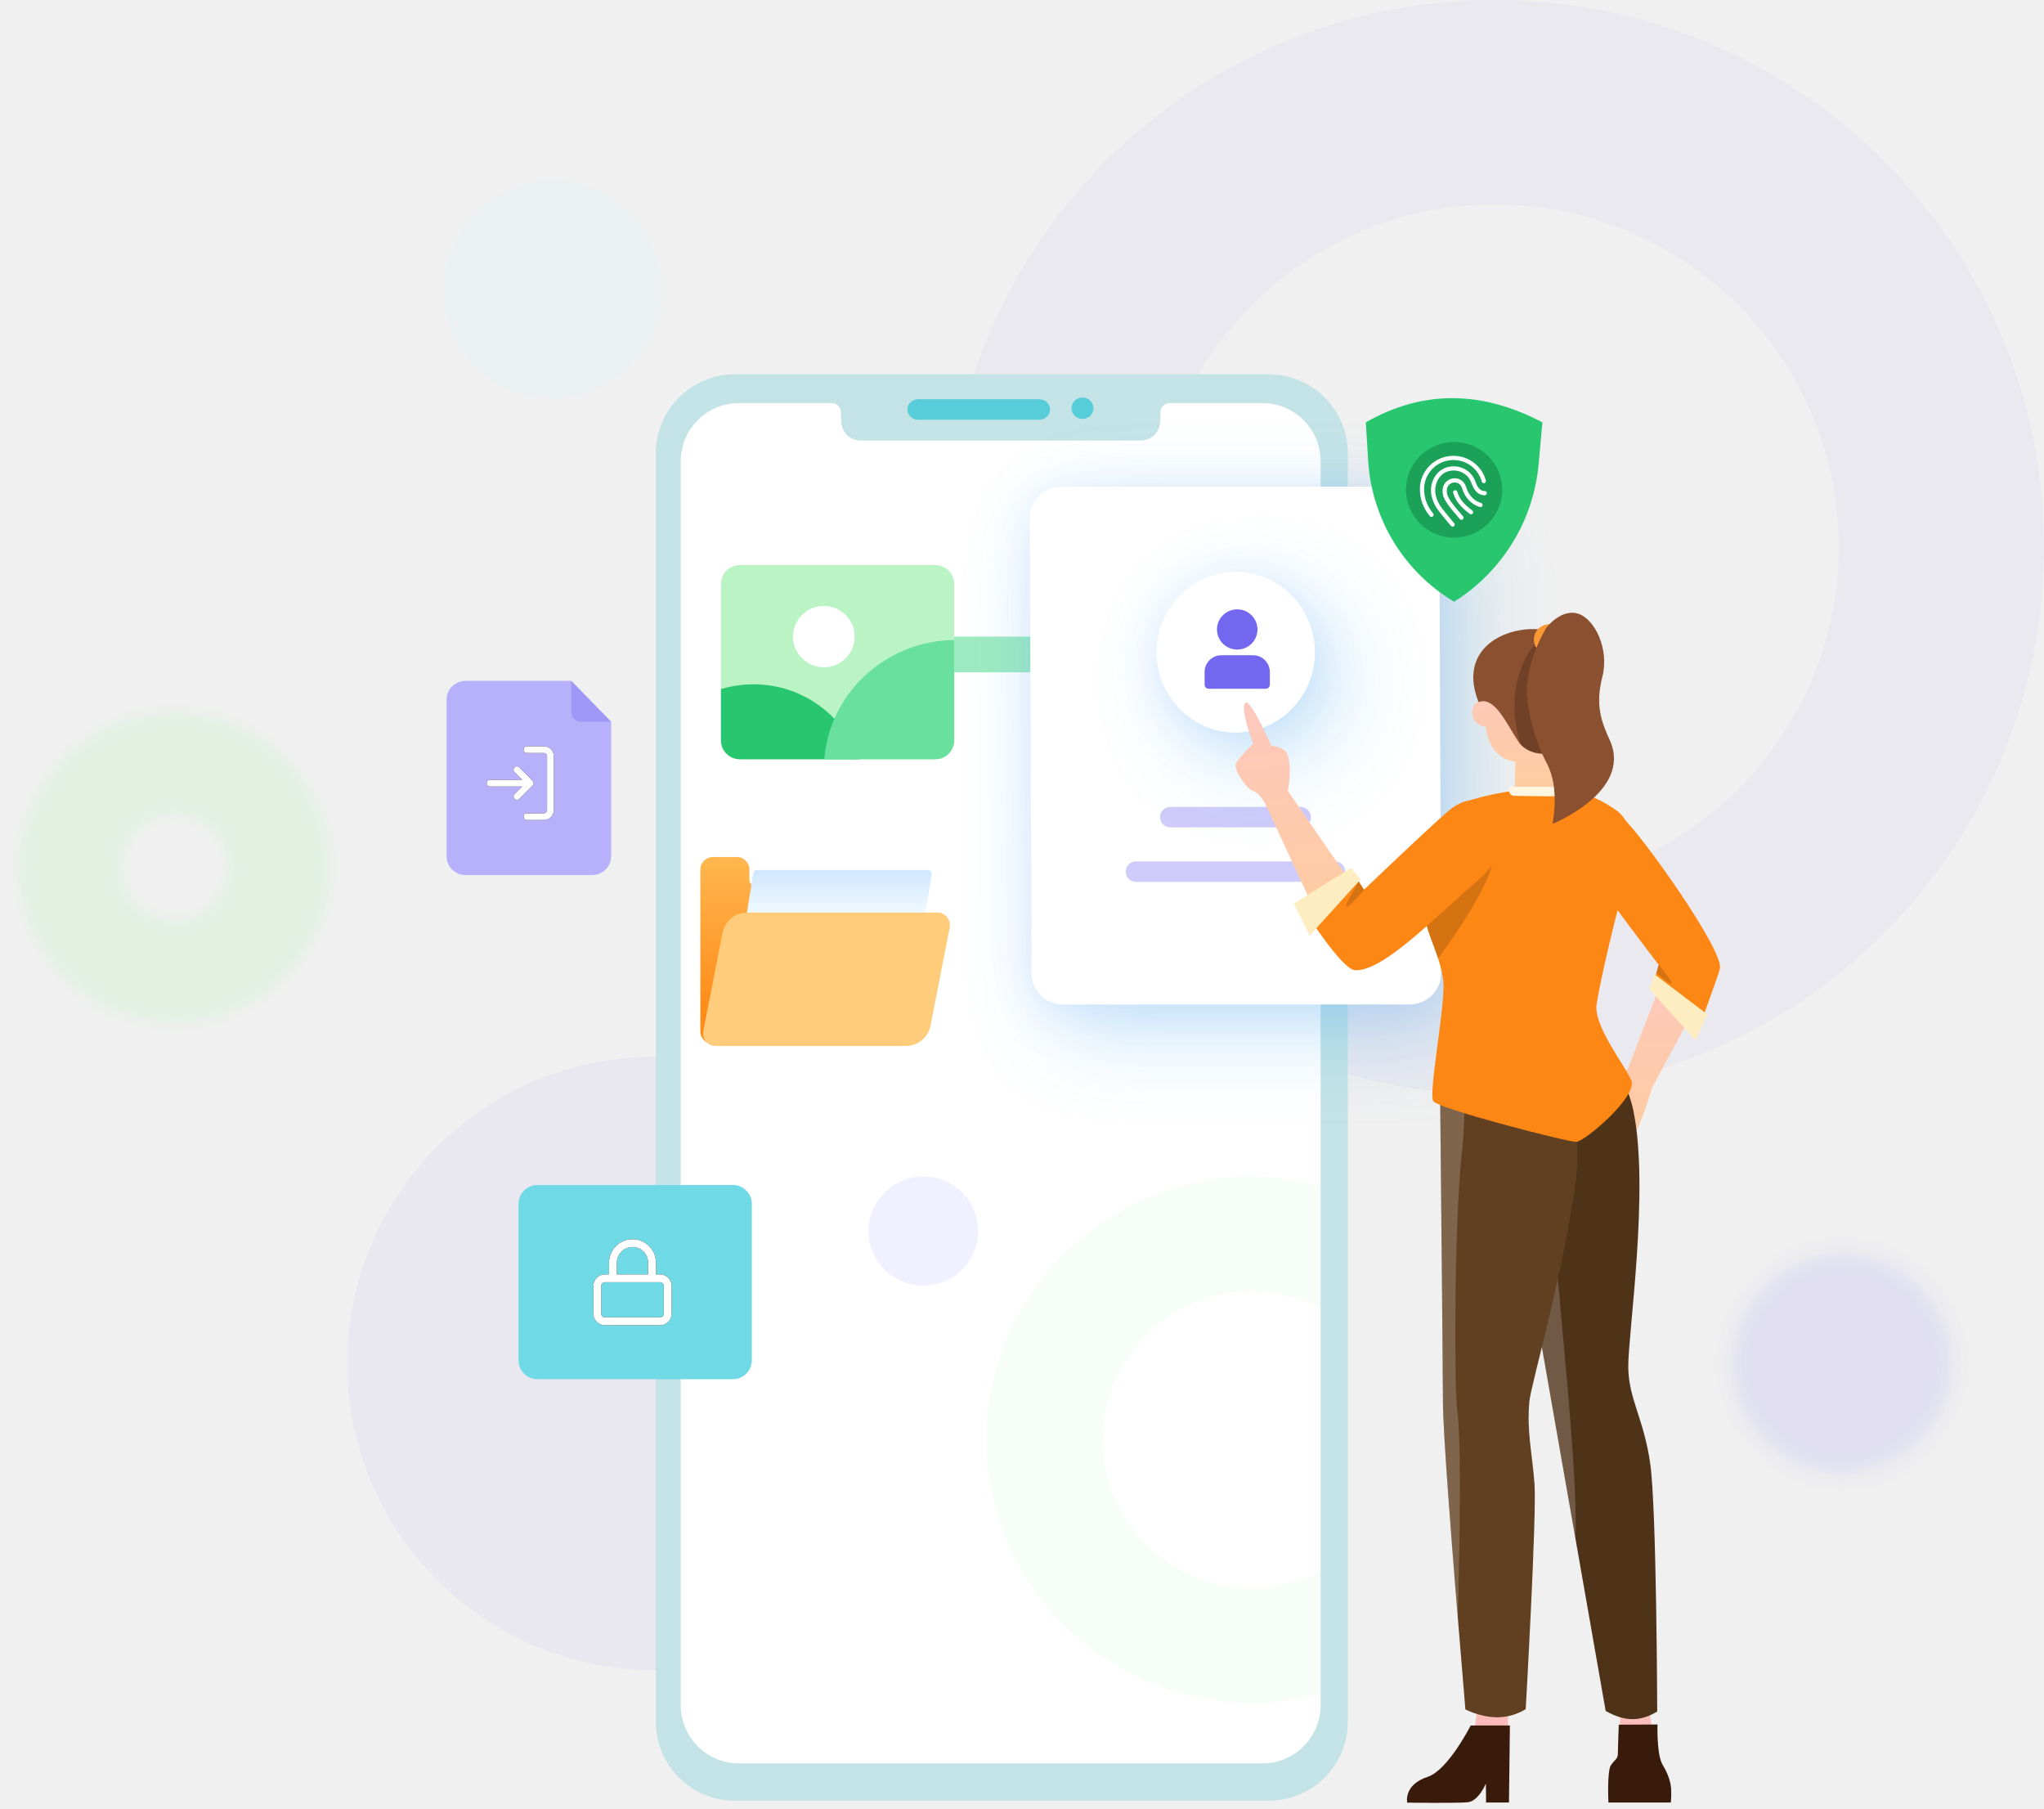
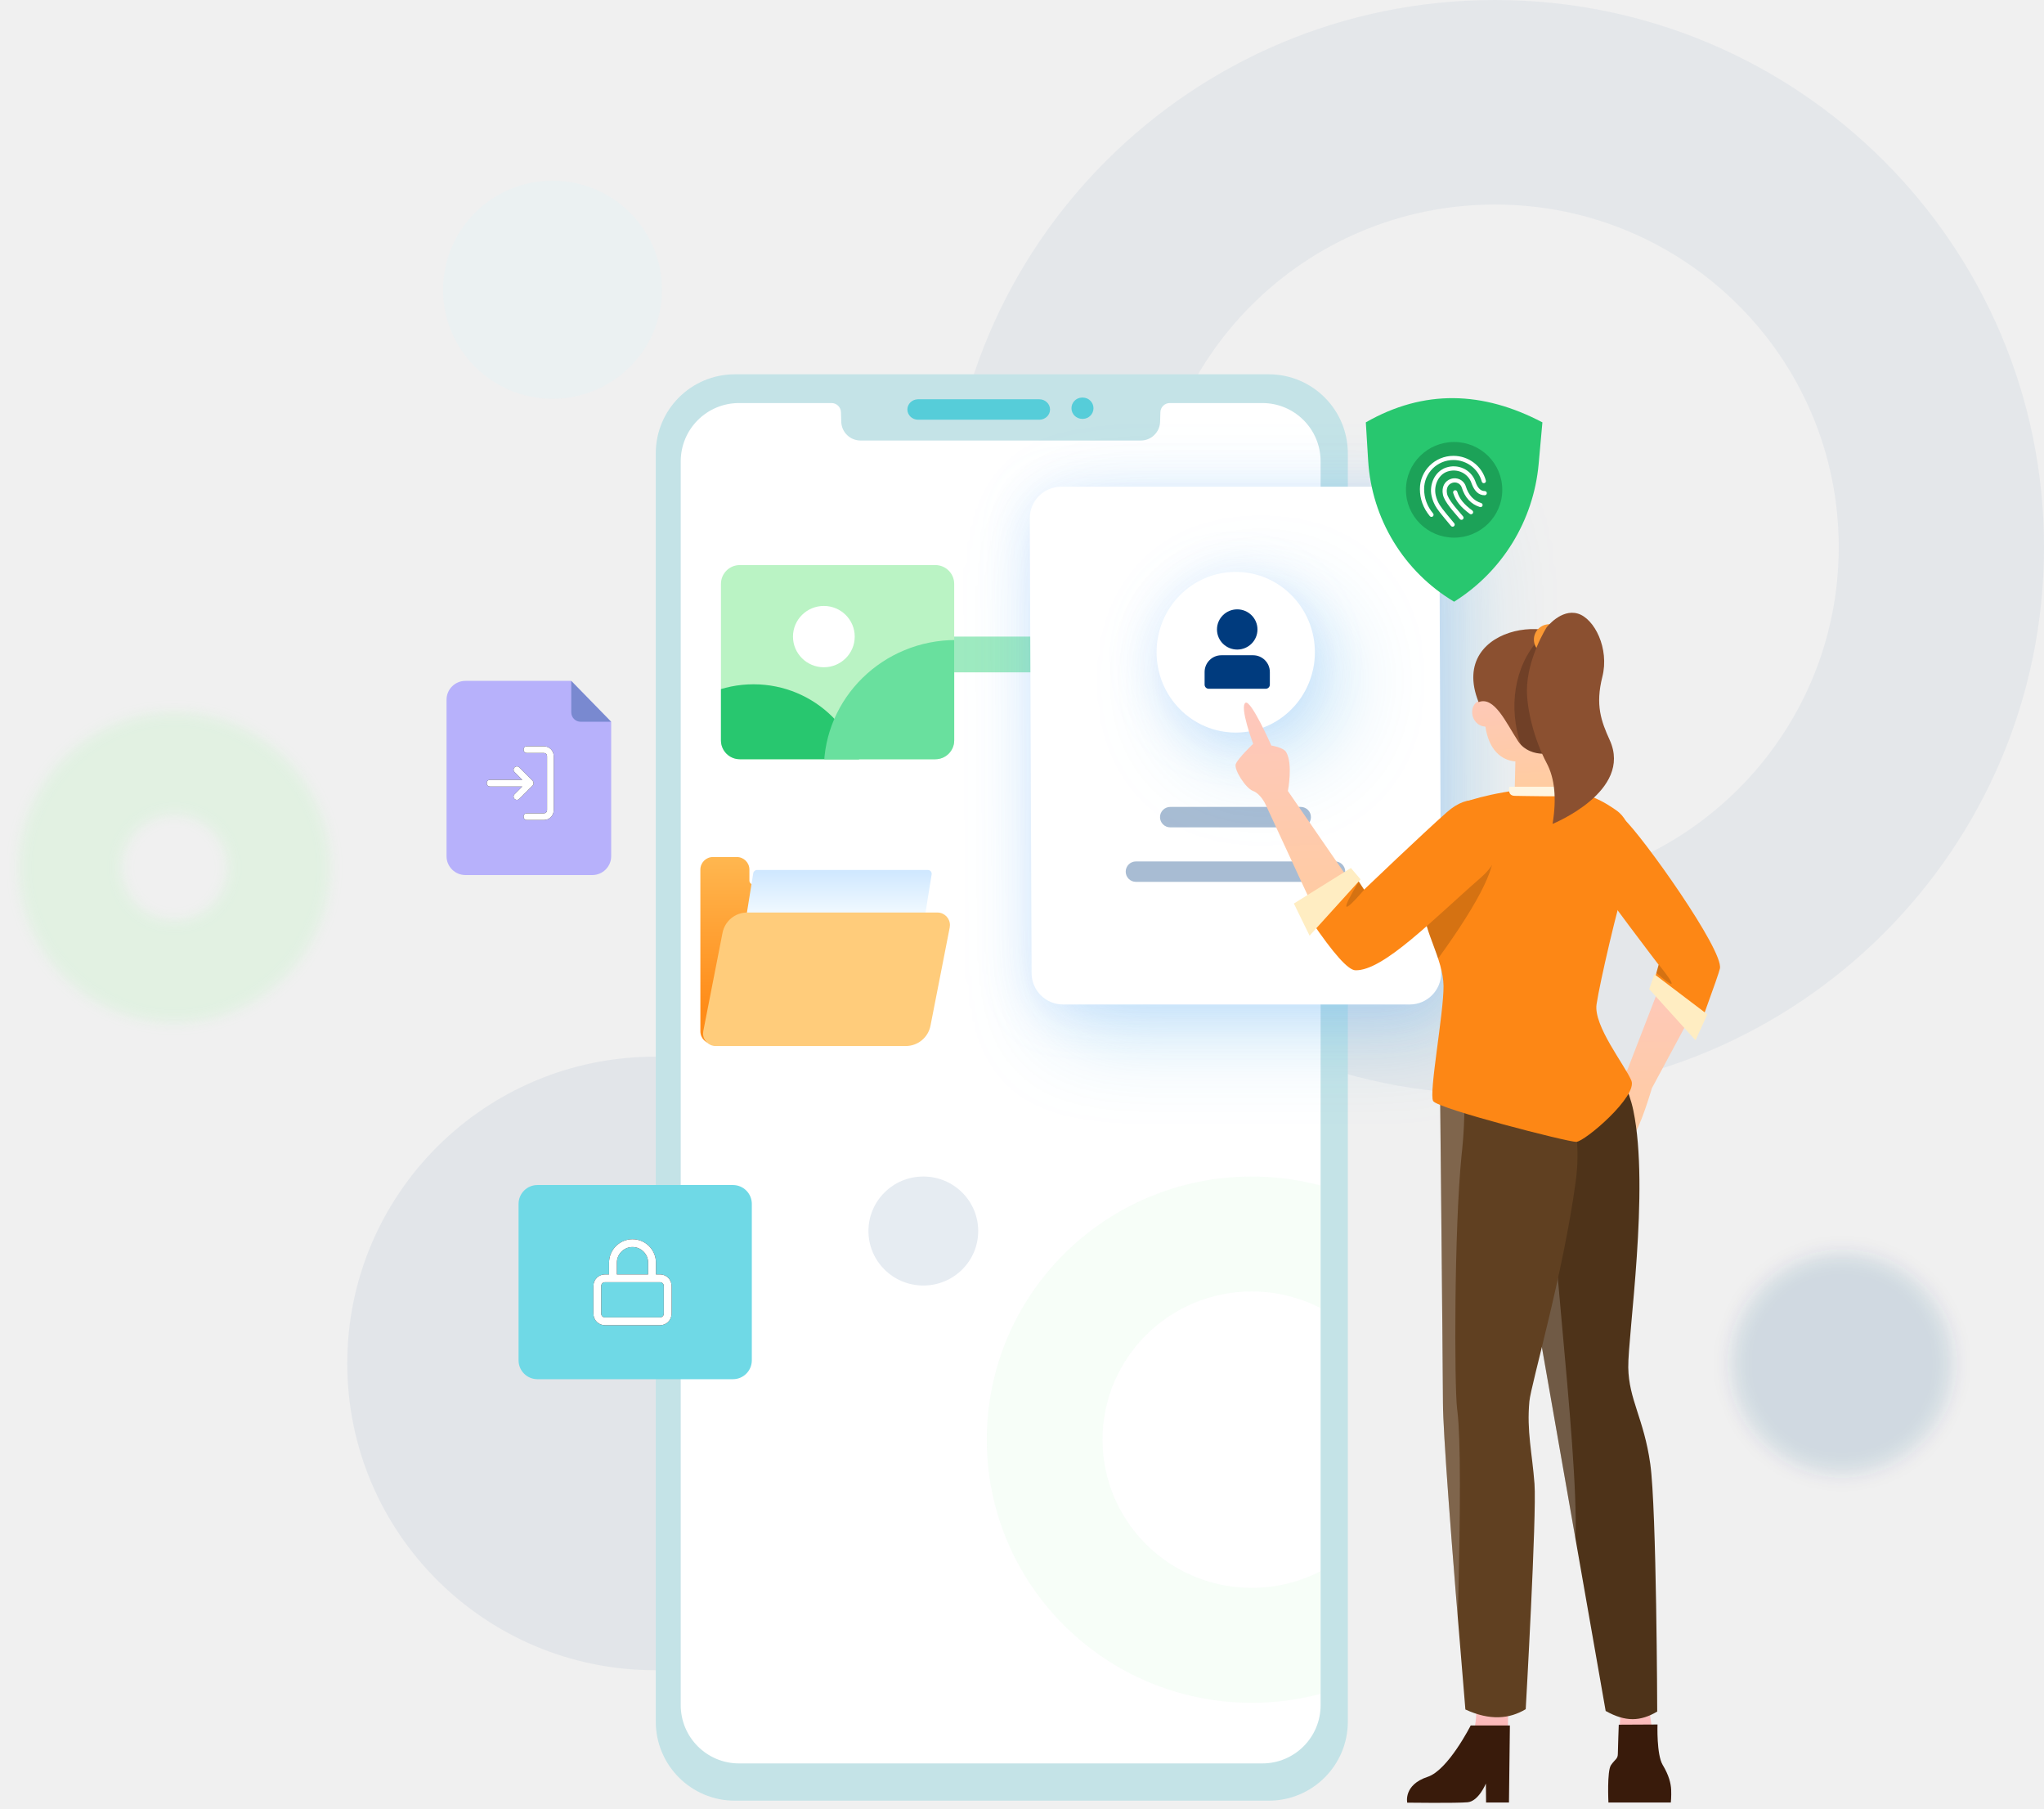
<svg xmlns="http://www.w3.org/2000/svg" xmlns:xlink="http://www.w3.org/1999/xlink" width="650px" height="575px" viewBox="0 0 650 575" version="1.1">
  <defs>
    <filter x="-6.1%" y="-6.1%" width="112.1%" height="112.2%" filterUnits="objectBoundingBox" id="filter-1">
      <feGaussianBlur stdDeviation="2" in="SourceGraphic" />
    </filter>
    <filter x="-12.9%" y="-13.0%" width="125.9%" height="126.0%" filterUnits="objectBoundingBox" id="filter-2">
      <feGaussianBlur stdDeviation="3" in="SourceGraphic" />
    </filter>
    <path d="M18.522,0 L47.957,0 C49.58,-4.62229605e-15 50.908,1.291 50.956,2.913 L51.044,5.956 C51.141,9.274 53.858,11.913 57.176,11.913 L146.307,11.913 C149.625,11.913 152.342,9.274 152.439,5.956 L152.528,2.913 C152.575,1.291 153.903,7.42204646e-16 155.526,0 L184.961,0 C195.191,-1.87911363e-15 203.483,8.293 203.483,18.522 L203.483,413.967 C203.483,424.196 195.191,432.489 184.961,432.489 L18.522,432.489 C8.293,432.489 -5.85268494e-15,424.196 0,413.967 L0,18.522 C2.29997126e-15,8.293 8.293,-1.67360005e-15 18.522,0 Z" id="path-3" />
    <linearGradient x1="50%" y1="81.177%" x2="50%" y2="-34.513%" id="linearGradient-5">
      <stop stop-color="#FF8C19" offset="0%" />
      <stop stop-color="#FFC967" offset="100%" />
    </linearGradient>
    <linearGradient x1="62.11%" y1="31.381%" x2="62.11%" y2="-27.478%" id="linearGradient-6">
      <stop stop-color="#F8FDFF" offset="0%" />
      <stop stop-color="#AAD4FF" offset="100%" />
    </linearGradient>
    <path d="M23.444,4.262 L23.444,21.308 C23.444,23.12 22.058,24.505 20.247,24.505 L14.919,24.505 C14.279,24.505 13.853,24.079 13.853,23.439 C13.853,22.8 14.279,22.374 14.919,22.374 L20.247,22.374 C20.886,22.374 21.312,21.948 21.312,21.308 L21.312,4.262 C21.312,3.622 20.886,3.196 20.247,3.196 L14.919,3.196 C14.279,3.196 13.853,2.77 13.853,2.131 C13.853,1.492 14.279,1.065 14.919,1.065 L20.247,1.065 C22.058,1.065 23.444,2.45 23.444,4.262 Z M16.943,13.211 C17.05,12.998 17.05,12.679 16.943,12.359 C16.837,12.252 16.837,12.146 16.73,12.039 L12.468,7.778 C12.041,7.351 11.402,7.351 10.976,7.778 C10.55,8.204 10.55,8.843 10.976,9.269 L13.427,11.72 L3.197,11.72 C2.557,11.72 2.131,12.146 2.131,12.785 C2.131,13.424 2.557,13.85 3.197,13.85 L13.427,13.85 L10.976,16.301 C10.55,16.727 10.55,17.366 10.976,17.793 C11.189,18.006 11.509,18.112 11.722,18.112 C11.935,18.112 12.255,18.006 12.468,17.793 L16.73,13.531 C16.837,13.424 16.943,13.318 16.943,13.211 Z" id="path-7" />
    <path d="M23.621,12.43 L22.378,12.43 L22.378,8.701 C22.378,4.599 19.021,1.243 14.919,1.243 C10.816,1.243 7.459,4.599 7.459,8.701 L7.459,12.43 L6.216,12.43 C4.103,12.43 2.486,14.046 2.486,16.159 L2.486,24.86 C2.486,26.973 4.103,28.589 6.216,28.589 L23.621,28.589 C25.735,28.589 27.351,26.973 27.351,24.86 L27.351,16.159 C27.351,14.046 25.735,12.43 23.621,12.43 Z M9.946,8.701 C9.946,5.966 12.184,3.729 14.919,3.729 C17.654,3.729 19.892,5.966 19.892,8.701 L19.892,12.43 L9.946,12.43 L9.946,8.701 Z M24.864,24.86 C24.864,25.606 24.367,26.103 23.621,26.103 L6.216,26.103 C5.47,26.103 4.973,25.606 4.973,24.86 L4.973,16.159 C4.973,15.413 5.47,14.916 6.216,14.916 L23.621,14.916 C24.367,14.916 24.864,15.413 24.864,16.159 L24.864,24.86 Z" id="path-9" />
    <path d="M6,0 L68.175,0 C71.489,8.22077476e-15 74.175,2.686 74.175,6 L74.175,55.729 C74.175,59.043 71.489,61.729 68.175,61.729 L6,61.729 C2.686,61.729 4.82055882e-15,59.043 0,55.729 L0,6 C-4.05812251e-16,2.686 2.686,6.08718376e-16 6,0 Z" id="path-11" />
    <path d="M10.04,1.23119728e-13 L120.283,1.23119728e-13 C125.79,1.22108049e-13 130.261,4.453 130.282,9.96 L130.857,154.572 C130.879,160.095 126.42,164.59 120.897,164.612 C120.884,164.612 120.871,164.612 120.858,164.612 L10.615,164.612 C5.107,164.612 0.637,160.159 0.615,154.652 L0.04,10.04 C0.018,4.517 4.477,0.022 10,7.90395561e-05 C10.013,2.63465709e-05 10.027,1.21345806e-13 10.04,1.23119728e-13 Z" id="path-13" />
    <filter x="-29.4%" y="-22.8%" width="171.0%" height="156.5%" filterUnits="objectBoundingBox" id="filter-14">
      <feOffset dx="8" dy="9" in="SourceAlpha" result="shadowOffsetOuter1" />
      <feGaussianBlur stdDeviation="14" in="shadowOffsetOuter1" result="shadowBlurOuter1" />
      <feColorMatrix values="0 0 0 0 0.076   0 0 0 0 0.583   0 0 0 0 0.879  0 0 0 0.229 0" type="matrix" in="shadowBlurOuter1" result="shadowMatrixOuter1" />
      <feOffset dx="0" dy="2" in="SourceAlpha" result="shadowOffsetOuter2" />
      <feGaussianBlur stdDeviation="7.5" in="shadowOffsetOuter2" result="shadowBlurOuter2" />
      <feColorMatrix values="0 0 0 0 0.504   0 0 0 0 0.7   0 0 0 0 1  0 0 0 0.234 0" type="matrix" in="shadowBlurOuter2" result="shadowMatrixOuter2" />
      <feMerge>
        <feMergeNode in="shadowMatrixOuter1" />
        <feMergeNode in="shadowMatrixOuter2" />
      </feMerge>
    </filter>
    <ellipse id="path-15" cx="25.17" cy="25.545" rx="25.17" ry="25.545" />
    <filter x="-76.5%" y="-73.4%" width="284.7%" height="282.0%" filterUnits="objectBoundingBox" id="filter-16">
      <feOffset dx="8" dy="9" in="SourceAlpha" result="shadowOffsetOuter1" />
      <feGaussianBlur stdDeviation="14" in="shadowOffsetOuter1" result="shadowBlurOuter1" />
      <feColorMatrix values="0 0 0 0 0.076   0 0 0 0 0.583   0 0 0 0 0.879  0 0 0 0.229 0" type="matrix" in="shadowBlurOuter1" result="shadowMatrixOuter1" />
      <feOffset dx="0" dy="2" in="SourceAlpha" result="shadowOffsetOuter2" />
      <feGaussianBlur stdDeviation="7.5" in="shadowOffsetOuter2" result="shadowBlurOuter2" />
      <feColorMatrix values="0 0 0 0 0.504   0 0 0 0 0.7   0 0 0 0 1  0 0 0 0.234 0" type="matrix" in="shadowBlurOuter2" result="shadowMatrixOuter2" />
      <feMerge>
        <feMergeNode in="shadowMatrixOuter1" />
        <feMergeNode in="shadowMatrixOuter2" />
      </feMerge>
    </filter>
    <linearGradient x1="47.254%" y1="-28.186%" x2="50%" y2="91.05%" id="linearGradient-17">
      <stop stop-color="#FDC6C6" offset="0%" />
      <stop stop-color="#FFCCA1" offset="100%" />
    </linearGradient>
    <linearGradient x1="45.754%" y1="-28.186%" x2="50%" y2="91.05%" id="linearGradient-18">
      <stop stop-color="#FDC6C6" offset="0%" />
      <stop stop-color="#FAB2B2" offset="100%" />
    </linearGradient>
    <linearGradient x1="44.57%" y1="-28.186%" x2="50%" y2="91.05%" id="linearGradient-19">
      <stop stop-color="#FDC6C6" offset="0%" />
      <stop stop-color="#FAB2B2" offset="100%" />
    </linearGradient>
    <linearGradient x1="44.089%" y1="-28.186%" x2="50%" y2="91.05%" id="linearGradient-20">
      <stop stop-color="#FDC6C6" offset="0%" />
      <stop stop-color="#FFCCA1" offset="100%" />
    </linearGradient>
    <linearGradient x1="47.844%" y1="-28.186%" x2="50%" y2="91.05%" id="linearGradient-21">
      <stop stop-color="#FDC6C6" offset="0%" />
      <stop stop-color="#FFCCA1" offset="100%" />
    </linearGradient>
  </defs>
  <g id="📝-Pages-New" stroke="none" stroke-width="1" fill="none" fill-rule="evenodd">
    <g id="Forgot-Password" transform="translate(-150, -252)">
      <g id="Illustration" transform="translate(156, 252)">
        <g id="Shape">
-           <path d="M469.402,0 C565.83,0 644,77.871 644,173.93 C644,269.988 565.83,347.859 469.402,347.859 C372.974,347.859 294.804,269.988 294.804,173.93 C294.804,77.871 372.974,0 469.402,0 Z M469.402,65.02 C409.022,65.02 360.074,113.781 360.074,173.93 C360.074,234.078 409.022,282.839 469.402,282.839 C529.782,282.839 578.73,234.078 578.73,173.93 C578.73,113.781 529.782,65.02 469.402,65.02 Z" id="Oval" fill="#7367F0" fill-rule="nonzero" opacity="0.053" />
+           <path d="M469.402,0 C565.83,0 644,77.871 644,173.93 C644,269.988 565.83,347.859 469.402,347.859 C372.974,347.859 294.804,269.988 294.804,173.93 C294.804,77.871 372.974,0 469.402,0 Z M469.402,65.02 C409.022,65.02 360.074,113.781 360.074,173.93 C360.074,234.078 409.022,282.839 469.402,282.839 C529.782,282.839 578.73,234.078 578.73,173.93 C578.73,113.781 529.782,65.02 469.402,65.02 Z" id="Oval" fill="#003B7E" fill-rule="nonzero" opacity="0.053" />
          <path d="M49.497,226.488 C76.833,226.488 98.993,248.563 98.993,275.795 C98.993,303.026 76.833,325.102 49.497,325.102 C22.16,325.102 0,303.026 0,275.795 C0,248.563 22.16,226.488 49.497,226.488 Z M49.497,258.998 C40.184,258.998 32.635,266.518 32.635,275.795 C32.635,285.072 40.184,292.592 49.497,292.592 C58.809,292.592 66.358,285.072 66.358,275.795 C66.358,266.518 58.809,258.998 49.497,258.998 Z" id="Oval" fill="#8BF78F" fill-rule="nonzero" opacity="0.141" filter="url(#filter-1)" />
-           <ellipse id="Oval" fill-opacity="0.061" fill="#7367F0" cx="202.338" cy="433.469" rx="97.905" ry="97.531" />
+           <ellipse id="Oval" fill-opacity="0.061" fill="#003B7E" cx="202.338" cy="433.469" rx="97.905" ry="97.531" />
          <ellipse id="Oval" fill="#CEF5FF" opacity="0.141" cx="169.703" cy="92.112" rx="34.811" ry="34.678" />
-           <ellipse id="Oval" fill-opacity="0.136" fill="#7367F0" filter="url(#filter-2)" cx="579.818" cy="433.469" rx="34.811" ry="34.678" />
+           <ellipse id="Oval" fill-opacity="0.136" fill="#003B7E" filter="url(#filter-2)" cx="579.818" cy="433.469" rx="34.811" ry="34.678" />
        </g>
        <g id="File-Organizer" transform="translate(136, 119)">
          <g id="Phone3" transform="translate(66.53949, 0)">
            <path d="M25.137,0 L194.942,0 C208.825,-2.55022564e-15 220.079,11.254 220.079,25.137 L220.079,428.336 C220.079,442.218 208.825,453.473 194.942,453.473 L25.137,453.473 C11.254,453.473 -4.35134254e-14,442.218 -3.10027211e-14,428.336 L-3.10027211e-14,25.137 C-3.62555852e-14,11.254 11.254,2.55022564e-15 25.137,0 Z" id="Rectangle" fill="#C4E3E7" />
            <g id="Group-48" transform="translate(7.937288, 9.138123)">
              <mask id="mask-4" fill="white">
                <use xlink:href="#path-3" />
              </mask>
              <use id="Rectangle" fill="#FFFFFF" xlink:href="#path-3" />
-               <ellipse id="Oval" fill="#7367F0" opacity="0.099" mask="url(#mask-4)" cx="77.146" cy="263.229" rx="17.453" ry="17.328" />
+               <ellipse id="Oval" fill="#003B7E" opacity="0.099" mask="url(#mask-4)" cx="77.146" cy="263.229" rx="17.453" ry="17.328" />
              <path d="M181.591,245.902 C228.13,245.902 265.856,283.358 265.856,329.562 C265.856,375.765 228.13,413.221 181.591,413.221 C135.053,413.221 97.326,375.765 97.326,329.562 C97.326,283.358 135.053,245.902 181.591,245.902 Z M181.591,282.452 C155.385,282.452 134.141,303.544 134.141,329.562 C134.141,355.579 155.385,376.671 181.591,376.671 C207.797,376.671 229.041,355.579 229.041,329.562 C229.041,303.544 207.797,282.452 181.591,282.452 Z" id="Oval" fill="#C8F5D0" opacity="0.141" mask="url(#mask-4)" />
              <path d="M30.473,74.251 L174.542,74.251 C177.682,74.251 180.228,76.796 180.228,79.936 C180.228,83.076 177.682,85.622 174.542,85.622 L30.473,85.622 C27.333,85.622 24.787,83.076 24.787,79.936 C24.787,76.796 27.333,74.251 30.473,74.251 Z" id="Rectangle" fill-opacity="0.642" fill="#68DE9E" mask="url(#mask-4)" />
            </g>
            <path d="M121.969,7.939 C123.851,7.939 125.378,9.393 125.378,11.188 C125.378,12.942 123.919,14.372 122.094,14.435 L121.969,14.437 L83.424,14.437 C81.541,14.437 80.015,12.982 80.015,11.188 C80.015,9.433 81.474,8.004 83.299,7.941 L83.424,7.939 L121.969,7.939 Z" id="Path" fill="#56CDD9" fill-rule="nonzero" />
            <path d="M135.783,7.397 C137.665,7.397 139.192,8.913 139.192,10.782 C139.192,12.609 137.732,14.098 135.908,14.164 L135.783,14.166 L135.604,14.166 C133.721,14.166 132.195,12.651 132.195,10.782 C132.195,8.954 133.654,7.465 135.479,7.4 L135.604,7.397 L135.783,7.397 Z" id="Path" fill="#56CDD9" fill-rule="nonzero" />
          </g>
          <g id="Group-37" transform="translate(80.72003, 152.6991)">
            <path d="M4,0.764 L11.594,0.764 C13.803,0.764 15.594,2.555 15.594,4.764 L15.594,8.266 C15.594,8.94 16.14,9.486 16.813,9.486 L66.823,9.486 C69.032,9.486 70.823,11.277 70.823,13.486 L70.823,56.184 C70.823,58.393 69.032,60.184 66.823,60.184 L4,60.184 C1.791,60.184 2.705415e-16,58.393 0,56.184 L0,4.764 C-2.705415e-16,2.555 1.791,0.764 4,0.764 Z" id="Rectangle" fill="url(#linearGradient-5)" />
            <path d="M18.019,4.891 L72.341,4.891 C73.015,4.891 73.561,5.436 73.561,6.11 C73.561,6.175 73.555,6.239 73.545,6.303 L65.385,57.095 C65.29,57.686 64.78,58.121 64.181,58.121 L9.859,58.121 C9.186,58.121 8.64,57.575 8.64,56.902 C8.64,56.837 8.645,56.772 8.655,56.708 L16.816,5.916 C16.911,5.325 17.421,4.891 18.019,4.891 Z" id="Rectangle" fill="url(#linearGradient-6)" />
            <path d="M79.292,23.178 L73.179,54.392 C72.444,58.146 69.154,60.854 65.328,60.854 L4.859,60.854 C2.65,60.854 0.859,59.064 0.859,56.854 C0.859,56.596 0.884,56.339 0.934,56.086 L7.047,24.871 C7.782,21.117 11.072,18.409 14.898,18.409 L75.367,18.409 C77.576,18.409 79.367,20.2 79.367,22.409 C79.367,22.667 79.342,22.924 79.292,23.178 Z" id="Rectangle" fill="#FFCC7B" />
          </g>
          <g id="Group-28" transform="translate(0, 97.46753)">
            <path d="M6,0 L39.667,0 L39.667,0 L52.359,12.996 L52.359,55.729 C52.359,59.043 49.673,61.729 46.359,61.729 L6,61.729 C2.686,61.729 1.29399067e-15,59.043 0,55.729 L0,6 C-1.29399067e-15,2.686 2.686,6.08718376e-16 6,0 Z" id="Rectangle" fill="#B7B1FB" />
            <g id="Icon" transform="translate(10.65617, 19.72873)">
              <mask id="mask-8" fill="white">
                <use xlink:href="#path-7" />
              </mask>
              <use id="Mask" fill="#000000" fill-rule="nonzero" xlink:href="#path-7" />
              <g id="Group" mask="url(#mask-8)" fill="#FFFFFF">
                <g id="Icon-Color">
                  <rect id="🎨-Icon-Color" x="0" y="0" width="25.575" height="25.57" />
                </g>
              </g>
            </g>
-             <path d="M52.359,12.996 L42.667,12.996 C41.01,12.996 39.667,11.653 39.667,9.996 L39.667,0 L39.667,0 L52.359,12.996 Z" id="Path" fill="#7367F0" fill-rule="nonzero" opacity="0.34" />
+             <path d="M52.359,12.996 L42.667,12.996 C41.01,12.996 39.667,11.653 39.667,9.996 L39.667,0 L39.667,0 L52.359,12.996 Z" id="Path" fill="#003B7E" fill-rule="nonzero" opacity="0.34" />
          </g>
          <g id="Group" transform="translate(22.90704, 257.7475)">
            <path d="M6,0 L68.175,0 C71.489,7.33259634e-15 74.175,2.686 74.175,6 L74.175,55.729 C74.175,59.043 71.489,61.729 68.175,61.729 L6,61.729 C2.686,61.729 4.82055882e-15,59.043 0,55.729 L0,6 C-4.05812251e-16,2.686 2.686,-2.79460044e-16 6,0 Z" id="Rectangle" fill="#6FD9E6" />
            <g transform="translate(21.31234, 15.98131)" id="Icon">
              <mask id="mask-10" fill="white">
                <use xlink:href="#path-9" />
              </mask>
              <use id="Mask" fill="#000000" fill-rule="nonzero" xlink:href="#path-9" />
              <g id="Group" mask="url(#mask-10)" fill="#FFFFFF">
                <g id="Icon-Color">
                  <rect id="🎨-Icon-Color" x="0" y="0" width="29.837" height="29.832" />
                </g>
              </g>
            </g>
          </g>
          <g id="Group-34" transform="translate(87.2649, 60.64646)">
            <mask id="mask-12" fill="white">
              <use xlink:href="#path-11" />
            </mask>
            <use id="Rectangle" fill="#BAF3C4" fill-rule="nonzero" xlink:href="#path-11" />
            <ellipse id="Oval" fill="#FFFFFF" mask="url(#mask-12)" cx="32.724" cy="22.742" rx="9.817" ry="9.747" />
            <ellipse id="Oval" fill="#28C76F" mask="url(#mask-12)" cx="10.363" cy="73.101" rx="35.451" ry="35.197" />
            <ellipse id="Oval" fill="#69E09E" mask="url(#mask-12)" cx="74.721" cy="64.978" rx="41.996" ry="41.153" />
          </g>
          <g id="Group-23" transform="translate(185.4379, 35.7381)">
            <g id="Rectangle">
              <use fill="black" fill-opacity="1" filter="url(#filter-14)" xlink:href="#path-13" />
              <use fill="#FFFFFF" fill-rule="evenodd" xlink:href="#path-13" />
            </g>
-             <path d="M44.7,101.799 L86.198,101.799 C87.992,101.799 89.447,103.254 89.447,105.048 C89.447,106.843 87.992,108.297 86.198,108.297 L44.7,108.297 C42.905,108.297 41.451,106.843 41.451,105.048 C41.451,103.254 42.905,101.799 44.7,101.799 Z" id="Rectangle" fill="#7367F0" fill-rule="nonzero" opacity="0.34" />
-             <path d="M33.792,119.127 L97.106,119.127 C98.9,119.127 100.355,120.582 100.355,122.376 C100.355,124.17 98.9,125.625 97.106,125.625 L33.792,125.625 C31.997,125.625 30.543,124.17 30.543,122.376 C30.543,120.582 31.997,119.127 33.792,119.127 Z" id="Rectangle" fill="#7367F0" fill-rule="nonzero" opacity="0.34" />
+             <path d="M44.7,101.799 L86.198,101.799 C87.992,101.799 89.447,103.254 89.447,105.048 C89.447,106.843 87.992,108.297 86.198,108.297 L44.7,108.297 C42.905,108.297 41.451,106.843 41.451,105.048 C41.451,103.254 42.905,101.799 44.7,101.799 Z" id="Rectangle" fill="#003B7E" fill-rule="nonzero" opacity="0.34" />
+             <path d="M33.792,119.127 L97.106,119.127 C98.9,119.127 100.355,120.582 100.355,122.376 C100.355,124.17 98.9,125.625 97.106,125.625 L33.792,125.625 C31.997,125.625 30.543,124.17 30.543,122.376 C30.543,120.582 31.997,119.127 33.792,119.127 Z" id="Rectangle" fill="#003B7E" fill-rule="nonzero" opacity="0.34" />
            <g id="Icon8" transform="translate(40.36002, 27.07431)">
              <g id="Oval">
                <use fill="black" fill-opacity="1" filter="url(#filter-16)" xlink:href="#path-15" />
                <use fill="#FFFFFF" fill-rule="evenodd" xlink:href="#path-15" />
              </g>
-               <g id="Group-70" transform="translate(15.27136, 11.9127)" fill="#7367F0">
+               <g id="Group-70" transform="translate(15.27136, 11.9127)" fill="#003B7E">
                <path d="M15.42,14.595 C18.362,14.595 20.747,16.98 20.747,19.922 L20.747,23.937 C20.747,24.662 20.16,25.249 19.436,25.249 L1.312,25.249 C0.587,25.249 4.12501135e-12,24.662 4.12470058e-12,23.937 L4.12470058e-12,19.922 C4.12434028e-12,16.98 2.385,14.595 5.327,14.595 L15.42,14.595 Z M10.374,9.84101689e-13 C13.93,9.84101689e-13 16.812,2.862 16.812,6.393 C16.812,9.923 13.93,12.785 10.374,12.785 C6.818,12.785 3.935,9.923 3.935,6.393 C3.935,2.862 6.818,9.84101689e-13 10.374,9.84101689e-13 Z" id="Combined-Shape" />
              </g>
            </g>
          </g>
          <g id="Wom3.5" transform="translate(250.8866, 75.80808)">
            <g id="RArm" transform="translate(108.67, 62.11956)">
              <path d="M16.18,83.5 C16.18,83.5 4.596,96.075 5.402,97.208 C6.208,98.348 12.211,95.304 12.211,95.304 C12.211,95.304 5.18,108.257 6.805,109.143 C8.428,110.03 16.389,107.671 18.731,104.956 C21.072,102.242 24.232,88.977 24.232,88.977 L41.036,53.598 L27.366,49.653 L16.18,83.5 Z" id="Path" fill="url(#linearGradient-17)" transform="translate(23.19889, 79.49308) rotate(2.866471) translate(-23.19889, -79.49308) " />
              <path d="M3.532,19.378 C8.654,27.28 25.898,49.801 25.898,49.801 C25.898,49.801 25.479,51.299 24.642,54.294 L40.488,65.08 C43.49,56.848 45.121,52.154 45.381,50.996 C46.669,45.266 20.635,8.699 14.806,3.415 C5.627,-4.905 -4.297,7.302 3.532,19.378 Z" id="Path" fill="#FD8715" />
              <path d="M30.02,55.78 C30.217,55.398 28.851,53.378 25.924,49.72 L25.18,52.389 C28.209,55.031 29.823,56.161 30.02,55.78 Z" id="Path" fill-opacity="0.16" fill="#000000" />
              <polygon id="Path-70" fill="#FFEDC2" points="24.543 52.787 41.379 65.551 37.627 73.806 22.907 57.55" />
            </g>
            <g id="RLeg" transform="translate(80.353, 132.6765)">
              <polygon id="Path" fill="url(#linearGradient-18)" points="42.233 214.54 41.298 230.358 53.285 230.668 51.032 214.54" />
              <path d="M42.526,220.771 C42.526,220.771 42.863,230.297 40.876,233.623 C38.876,236.949 38.27,239.527 38.182,241.516 C38.087,243.648 38.29,245.58 38.29,245.58 L58.131,245.58 C58.131,245.58 58.627,235.558 57.313,233.668 C55.999,231.778 55.137,231.745 55.137,230.076 C55.127,228.406 54.843,220.834 54.843,220.834 L42.526,220.771 Z" id="Path" fill="#391B0B" transform="translate(48.18969, 233.1756) scale(-1, 1) translate(-48.18969, -233.1756) " />
              <path d="M0,3.356 L31.096,-1.23119728e-13 L31.554,0.422 C33.77,2.518 43.402,12.255 46.169,25.563 C51.394,50.688 44.401,97.093 44.556,107.269 C44.703,117.444 49.547,123.584 51.559,137.971 C53.572,152.359 53.762,216.658 53.762,216.658 C48.426,219.798 43.73,220.023 37.368,216.47 L0,3.356 Z" id="Path" fill="#4E3319" />
              <path d="M27.777,161.771 L8.33198129e-14,3.356 L17.29,1.49 C18.06,56.523 28.812,130.913 27.777,161.771 Z" id="Path" fill-opacity="0.192" fill="#FFFFFF" />
            </g>
            <g id="LLeg" transform="translate(53.82427, 137.0356)">
              <path d="M32.898,208.517 L22.676,208.682 C23.124,215.705 22.038,220.406 19.418,222.785 L19.203,222.971 C14.457,226.92 32.765,225.495 32.765,225.495 L32.898,208.517 Z" id="Path" fill="url(#linearGradient-19)" />
              <path d="M0.716,216.729 L1.01,241.212 L8.289,241.217 L8.352,235.185 C8.352,235.185 10.648,240.809 14.157,241.134 C17.677,241.459 33.359,241.26 33.359,241.26 C33.359,241.26 34.662,235.612 26.856,233.047 C20.363,230.916 13.184,216.729 13.184,216.729 L0.716,216.729 Z" id="Path" fill="#391B0B" transform="translate(17.07846, 229.0246) scale(-1, 1) translate(-17.07846, -229.0246) " />
              <path d="M11.104,1.175 L46.022,0 L46.283,0.48 C47.977,3.67 57.261,22.351 54.395,43.584 C50.371,73.388 40.142,108.327 39.641,113.665 C38.748,123.181 40.534,130.072 41.266,139.901 C41.998,149.73 38.474,211.547 38.474,211.547 C33.292,214.641 27.126,215.249 19.287,211.641 C14.569,155.663 12.193,123.244 12.158,114.385 C12.106,101.097 11.104,1.175 11.104,1.175 Z" id="Path" fill="#604021" />
              <path d="M18.289,33.411 L18.057,35.619 C15.73,58.905 15.748,108.354 16.649,115.98 L16.772,116.963 C17.772,125.569 17.804,147.416 16.87,182.506 L15.653,167.364 C13.347,138.228 12.183,120.568 12.158,114.385 L12.116,107.986 C11.915,82.112 11.104,1.175 11.104,1.175 L18.468,0.927 C19.255,13.704 19.195,24.532 18.289,33.411 Z" id="Path" fill-opacity="0.192" fill="#FFFFFF" />
            </g>
            <g id="Head" transform="translate(75.12274, 3.647605)">
              <path d="M3.12,24.197 C-1.176,24.664 -0.872,32.163 4.358,32.555 C5.427,39.784 9.24,43.229 13.888,43.627 L13.63,54.562 L34.189,54.55 C34.189,54.55 28.4,46.825 28.688,36.25 C28.977,25.674 28.495,15.74 28.495,15.74 L1.866,16.214 L3.12,24.197 Z" id="Path" fill="url(#linearGradient-20)" />
              <path d="M34.653,24.759 C29.649,22.794 25.952,31.254 22.123,37.133 C18.294,43.012 8.374,42.013 7.007,37.133 C1.831,26.444 -2.63,11.911 3.41,10.719 C4.261,-4.73 44.989,-1.083 34.653,24.759 Z" id="Path" fill="#8B5030" transform="translate(18.41901, 21.35847) scale(-1, 1) translate(-18.41901, -21.35847) " />
              <path d="M30.436,4.871 C32.18,6.343 33.294,8.296 33.428,10.719 C39.468,11.911 35.007,26.444 29.831,37.133 C28.56,41.671 19.893,42.853 15.605,38.269 C11.694,26.639 13.365,13.635 21.271,4.873 L21.271,4.873 Z" id="Combined-Shape" fill-opacity="0.199" fill="#000000" />
              <ellipse id="Oval" fill="#FB9934" cx="24.686" cy="4.873" rx="4.909" ry="4.873" />
            </g>
            <g id="Body" transform="translate(60.15703, 54.73855)">
              <path d="M53.256,5.589 C57.843,12.278 65.488,34.983 65.921,40.091 C66.41,45.982 60.048,55.368 59.943,63.897 C59.85,72.428 64.688,98.112 63.234,100.511 C61.792,102.91 20.438,113.533 17.74,113.476 C15.053,113.418 -1.909,98.96 0.219,93.964 C2.359,88.968 12.292,76.552 11.28,69.745 C10.28,62.939 4.471,37.813 1.587,29.262 C-1.286,20.711 -0.328,11.733 5.034,8.053 C7.687,6.232 14.766,1.06 27.373,1.083 C39.98,1.107 52.901,5.07 53.256,5.589 Z" id="Path" fill="#FD8715" transform="translate(32.97393, 57.28004) scale(-1, 1) translate(-32.97393, -57.28004) " />
              <path d="M26.926,0.594 C26.573,2.512 27.17,3.471 28.719,3.471 C31.041,3.471 46.62,3.98 48.73,3.071 C50.137,2.464 50.629,1.639 50.207,0.594 L26.926,0.594 Z" id="Path-68" fill="#FFF6E1" />
              <path d="M6.034,20.057 L6.175,19.987 C14.67,15.777 19.773,15.591 21.483,19.429 C23.694,24.39 17.96,36.312 4.283,55.193 C2.404,49.467 -0.298,44.007 0.027,40.091 C0.278,37.135 2.944,28.285 6.034,20.057 Z" id="Path" fill-opacity="0.16" fill="#000000" />
            </g>
            <g id="LArm" transform="translate(0, 28.55598)">
              <path d="M9.526,32.294 C9.526,32.294 7.996,28.996 5.591,28.104 C3.186,27.212 -0.493,21.301 0.076,19.585 C0.644,17.869 5.62,13.109 5.62,13.109 C5.62,13.109 1.221,1.389 3.17,0.066 C4.891,-1.103 11.405,13.659 11.405,13.659 C11.405,13.659 15.234,14.232 16.118,15.742 C18.345,19.546 16.662,28.104 16.662,28.104 L39.269,60.903 L28.896,74.108 L9.526,32.294 Z" id="Path" fill="url(#linearGradient-21)" />
              <path d="M67.238,34.837 C59.592,41.581 40.89,59.472 40.89,59.472 C40.89,59.472 39.964,58.063 38.111,55.245 L24.126,69.464 C31.159,79.822 35.821,85.037 38.111,85.109 C47.063,85.392 63.102,68.612 78.181,55.51 C91.701,43.762 81.49,22.267 67.238,34.837 Z" id="Path" fill="#FD8715" />
              <path d="M40.946,59.493 C37.448,63.509 35.555,65.298 35.267,64.86 C34.978,64.422 36.297,61.762 39.224,56.88 L40.946,59.493 Z" id="Path" fill-opacity="0.16" fill="#000000" />
              <polygon id="Path-69" fill="#FFEDC2" points="39.786 56.203 23.565 74.108 18.567 63.89 36.7 52.593" />
            </g>
            <path d="M114.094,4.642 C114.094,4.642 109.501,-1.298 104.197,0.261 C98.893,1.819 94.095,11.372 96.373,20.351 C98.64,29.332 96.771,34.454 94.021,40.506 C86.634,56.787 112.208,67.125 112.208,67.125 C110.878,59.082 111.507,52.632 114.094,47.776 C118.091,40.274 120.361,30.653 120.361,24.766 C120.361,14.528 114.094,4.642 114.094,4.642 Z" id="Path" fill="#8B5030" transform="translate(106.5215, 33.56231) scale(-1, 1) translate(-106.5215, -33.56231) " />
          </g>
          <g id="Group-39" transform="translate(292.3374, 7.580808)">
            <path d="M0,7.696 C18.48,-2.876 37.212,-2.25 56.155,7.696 L54.955,20.965 C53.328,38.948 43.384,55.136 28.077,64.715 L28.077,64.715 L28.077,64.715 C12.108,55.202 1.875,38.408 0.742,19.854 L0,7.696 L0,7.696 Z" id="Rectangle" fill="#28C76F" />
            <ellipse id="Oval" fill="#1CA258" cx="28.077" cy="29.143" rx="15.315" ry="15.205" />
            <g id="Group-40" transform="translate(16.59124, 17.73909)" fill="#FFFFFF">
              <path d="M11.268,0.602 C16.139,0.602 20.355,3.862 21.578,8.458 C21.673,8.813 21.459,9.177 21.102,9.271 C20.744,9.365 20.377,9.153 20.283,8.798 C19.214,4.783 15.527,1.932 11.268,1.932 C6.119,1.932 1.946,6.061 1.946,11.152 C1.946,14.026 2.895,16.61 4.806,18.927 C5.04,19.211 4.998,19.63 4.711,19.863 C4.425,20.096 4.003,20.054 3.768,19.769 C1.664,17.217 0.606,14.336 0.606,11.152 C0.606,5.325 5.38,0.602 11.268,0.602 Z" id="Path" />
              <path d="M11.844,3.46 C15.852,3.469 19.112,6.576 19.24,10.5 L19.244,10.723 C19.248,12.917 19.868,14.123 21.056,14.515 C21.407,14.631 21.599,15.008 21.483,15.357 C21.368,15.706 20.99,15.895 20.639,15.779 C18.868,15.194 17.971,13.544 17.908,10.988 L17.905,10.72 C17.897,7.432 15.196,4.799 11.847,4.792 C8.832,4.785 6.267,7.548 5.912,10.64 C5.843,11.242 5.826,11.798 5.86,12.351 L5.897,12.832 C6.044,14.359 6.486,15.618 8.566,21.048 C8.698,21.392 8.525,21.776 8.179,21.906 C7.834,22.035 7.447,21.861 7.315,21.517 L6.203,18.593 C4.878,15.057 4.635,14.095 4.531,12.537 L4.524,12.427 C4.485,11.794 4.504,11.161 4.582,10.483 C5.009,6.768 8.087,3.452 11.844,3.46 Z" id="Path" transform="translate(13.01048, 12.70433) rotate(-19) translate(-13.01048, -12.70433) " />
              <path d="M12.558,7.106 C14.633,7.111 16.346,8.809 16.285,10.862 C16.198,13.82 17.159,16.007 19.175,17.499 C19.472,17.719 19.535,18.136 19.315,18.431 C19.095,18.725 18.676,18.786 18.379,18.566 C15.993,16.801 14.847,14.193 14.947,10.817 C14.985,9.526 13.89,8.44 12.561,8.438 C11.145,8.434 10.1,9.432 9.873,11.211 C9.758,12.116 10.057,13.505 10.724,15.41 L10.838,15.732 C10.934,15.997 11.035,16.269 11.146,16.56 L12.358,19.652 C12.489,19.997 12.315,20.38 11.969,20.509 C11.623,20.637 11.237,20.462 11.106,20.118 L10.134,17.649 L9.893,17.025 C9.78,16.727 9.676,16.448 9.578,16.177 L9.347,15.516 C8.692,13.588 8.404,12.146 8.545,11.039 C8.853,8.618 10.442,7.101 12.558,7.106 Z" id="Path" transform="translate(13.97819, 13.82848) rotate(-19) translate(-13.97819, -13.82848) " />
              <path d="M11.639,11.558 C11.993,11.451 12.367,11.648 12.476,11.999 C13.198,14.34 14.612,16.001 17.272,17.984 C17.568,18.205 17.628,18.622 17.406,18.915 C17.184,19.209 16.764,19.269 16.468,19.048 C13.602,16.911 12.015,15.048 11.194,12.389 C11.086,12.038 11.285,11.666 11.639,11.558 Z" id="Path" />
            </g>
          </g>
        </g>
      </g>
    </g>
  </g>
</svg>
